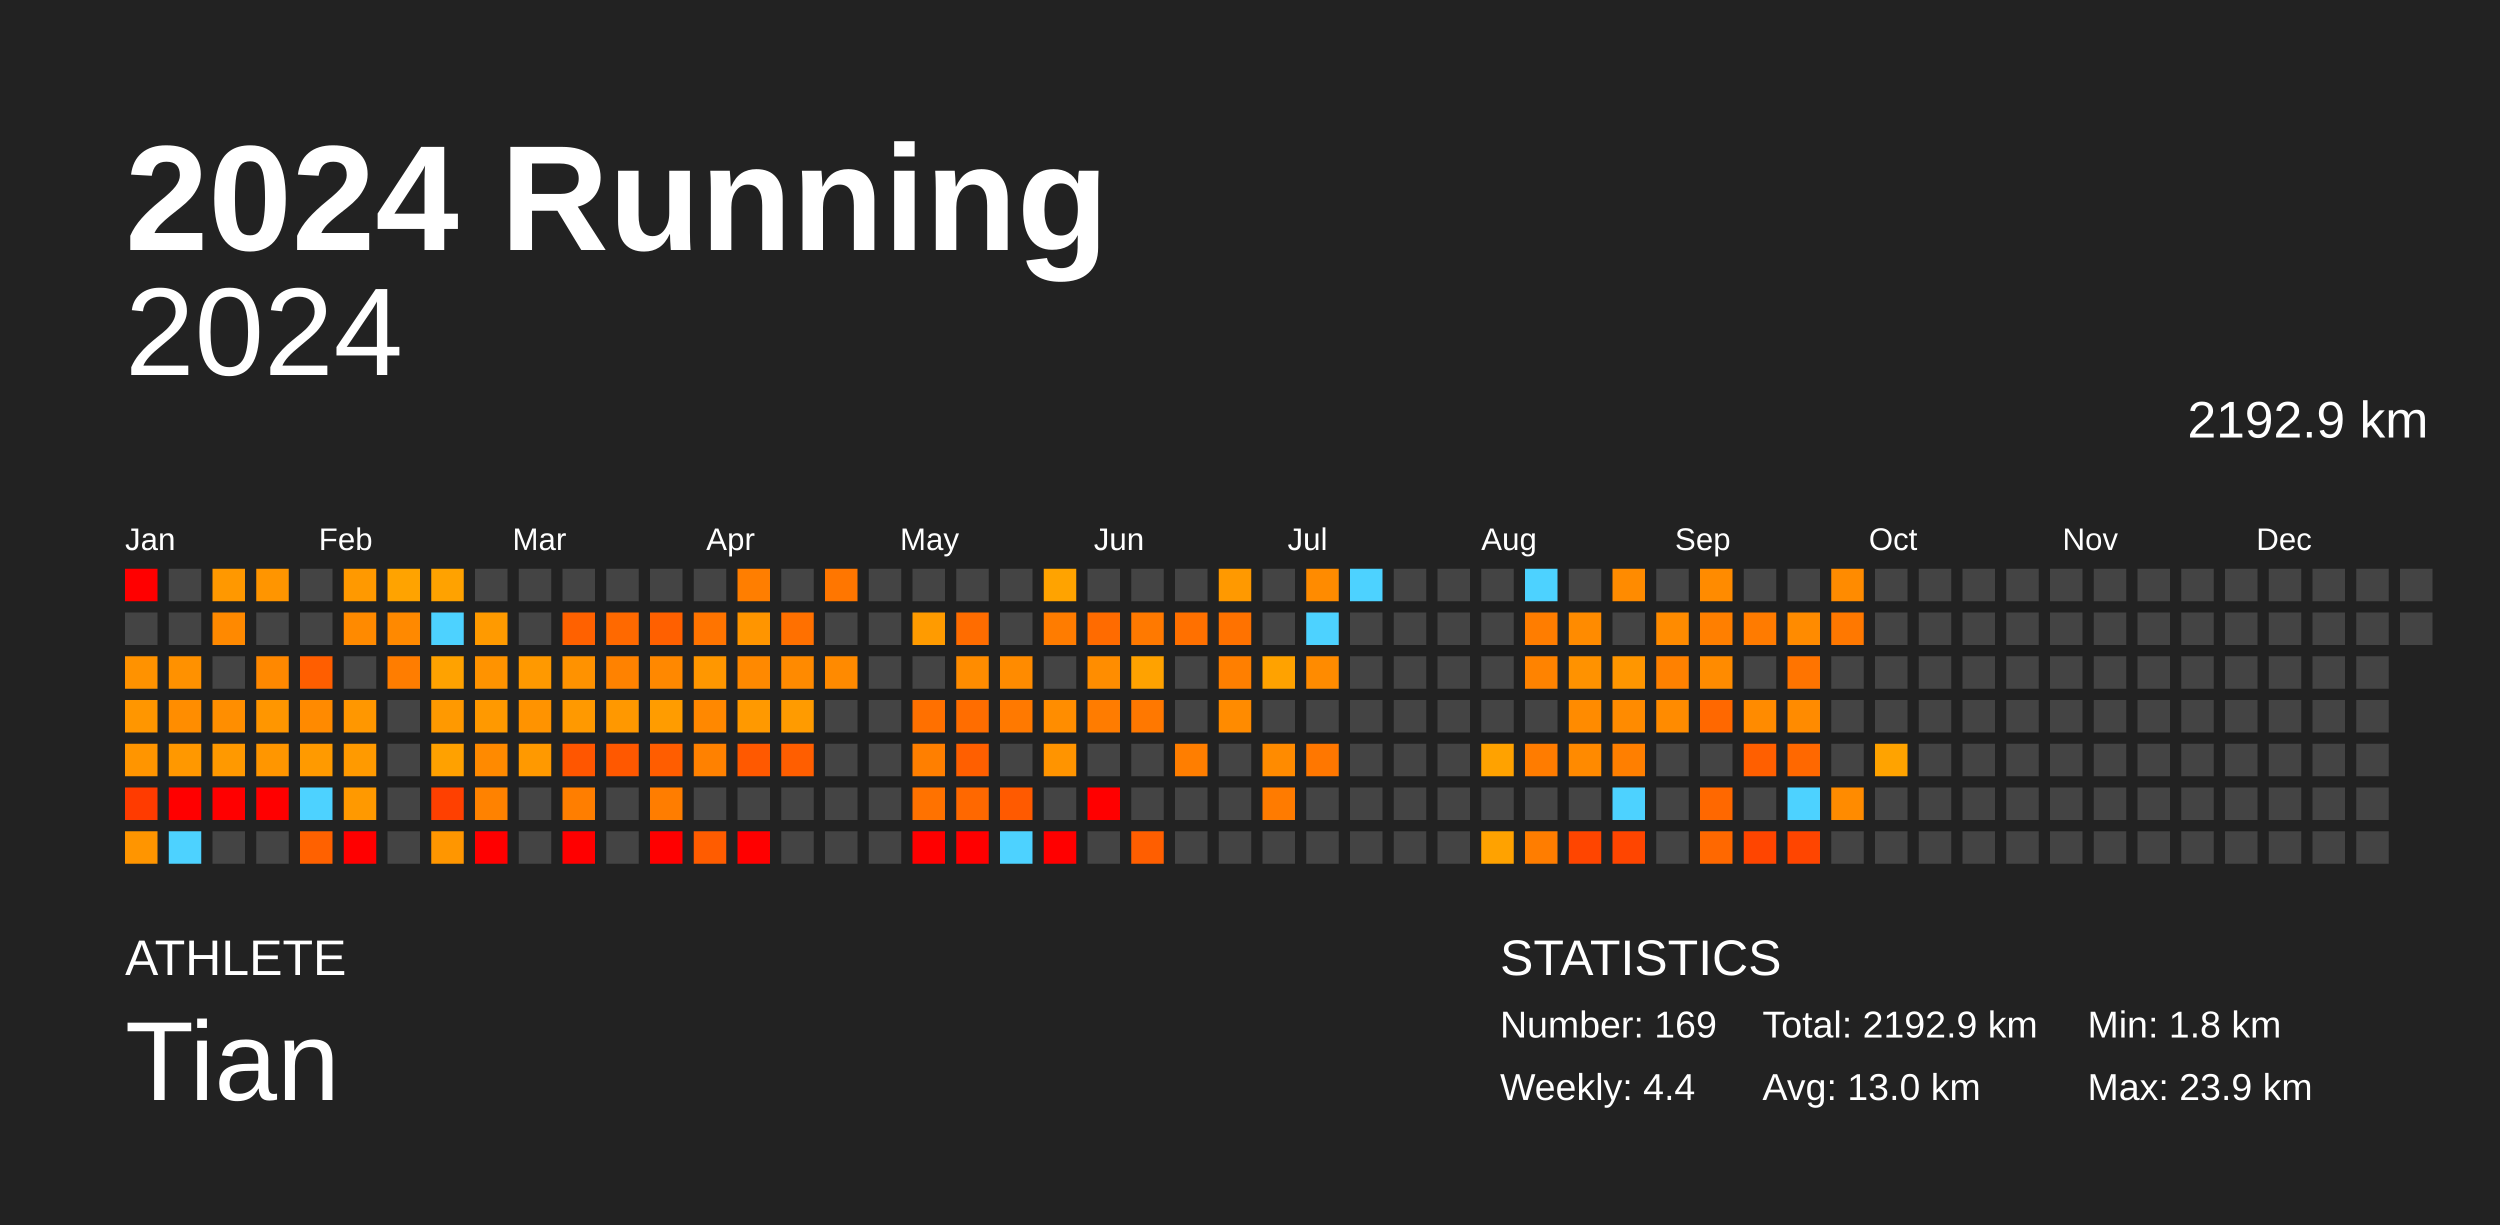
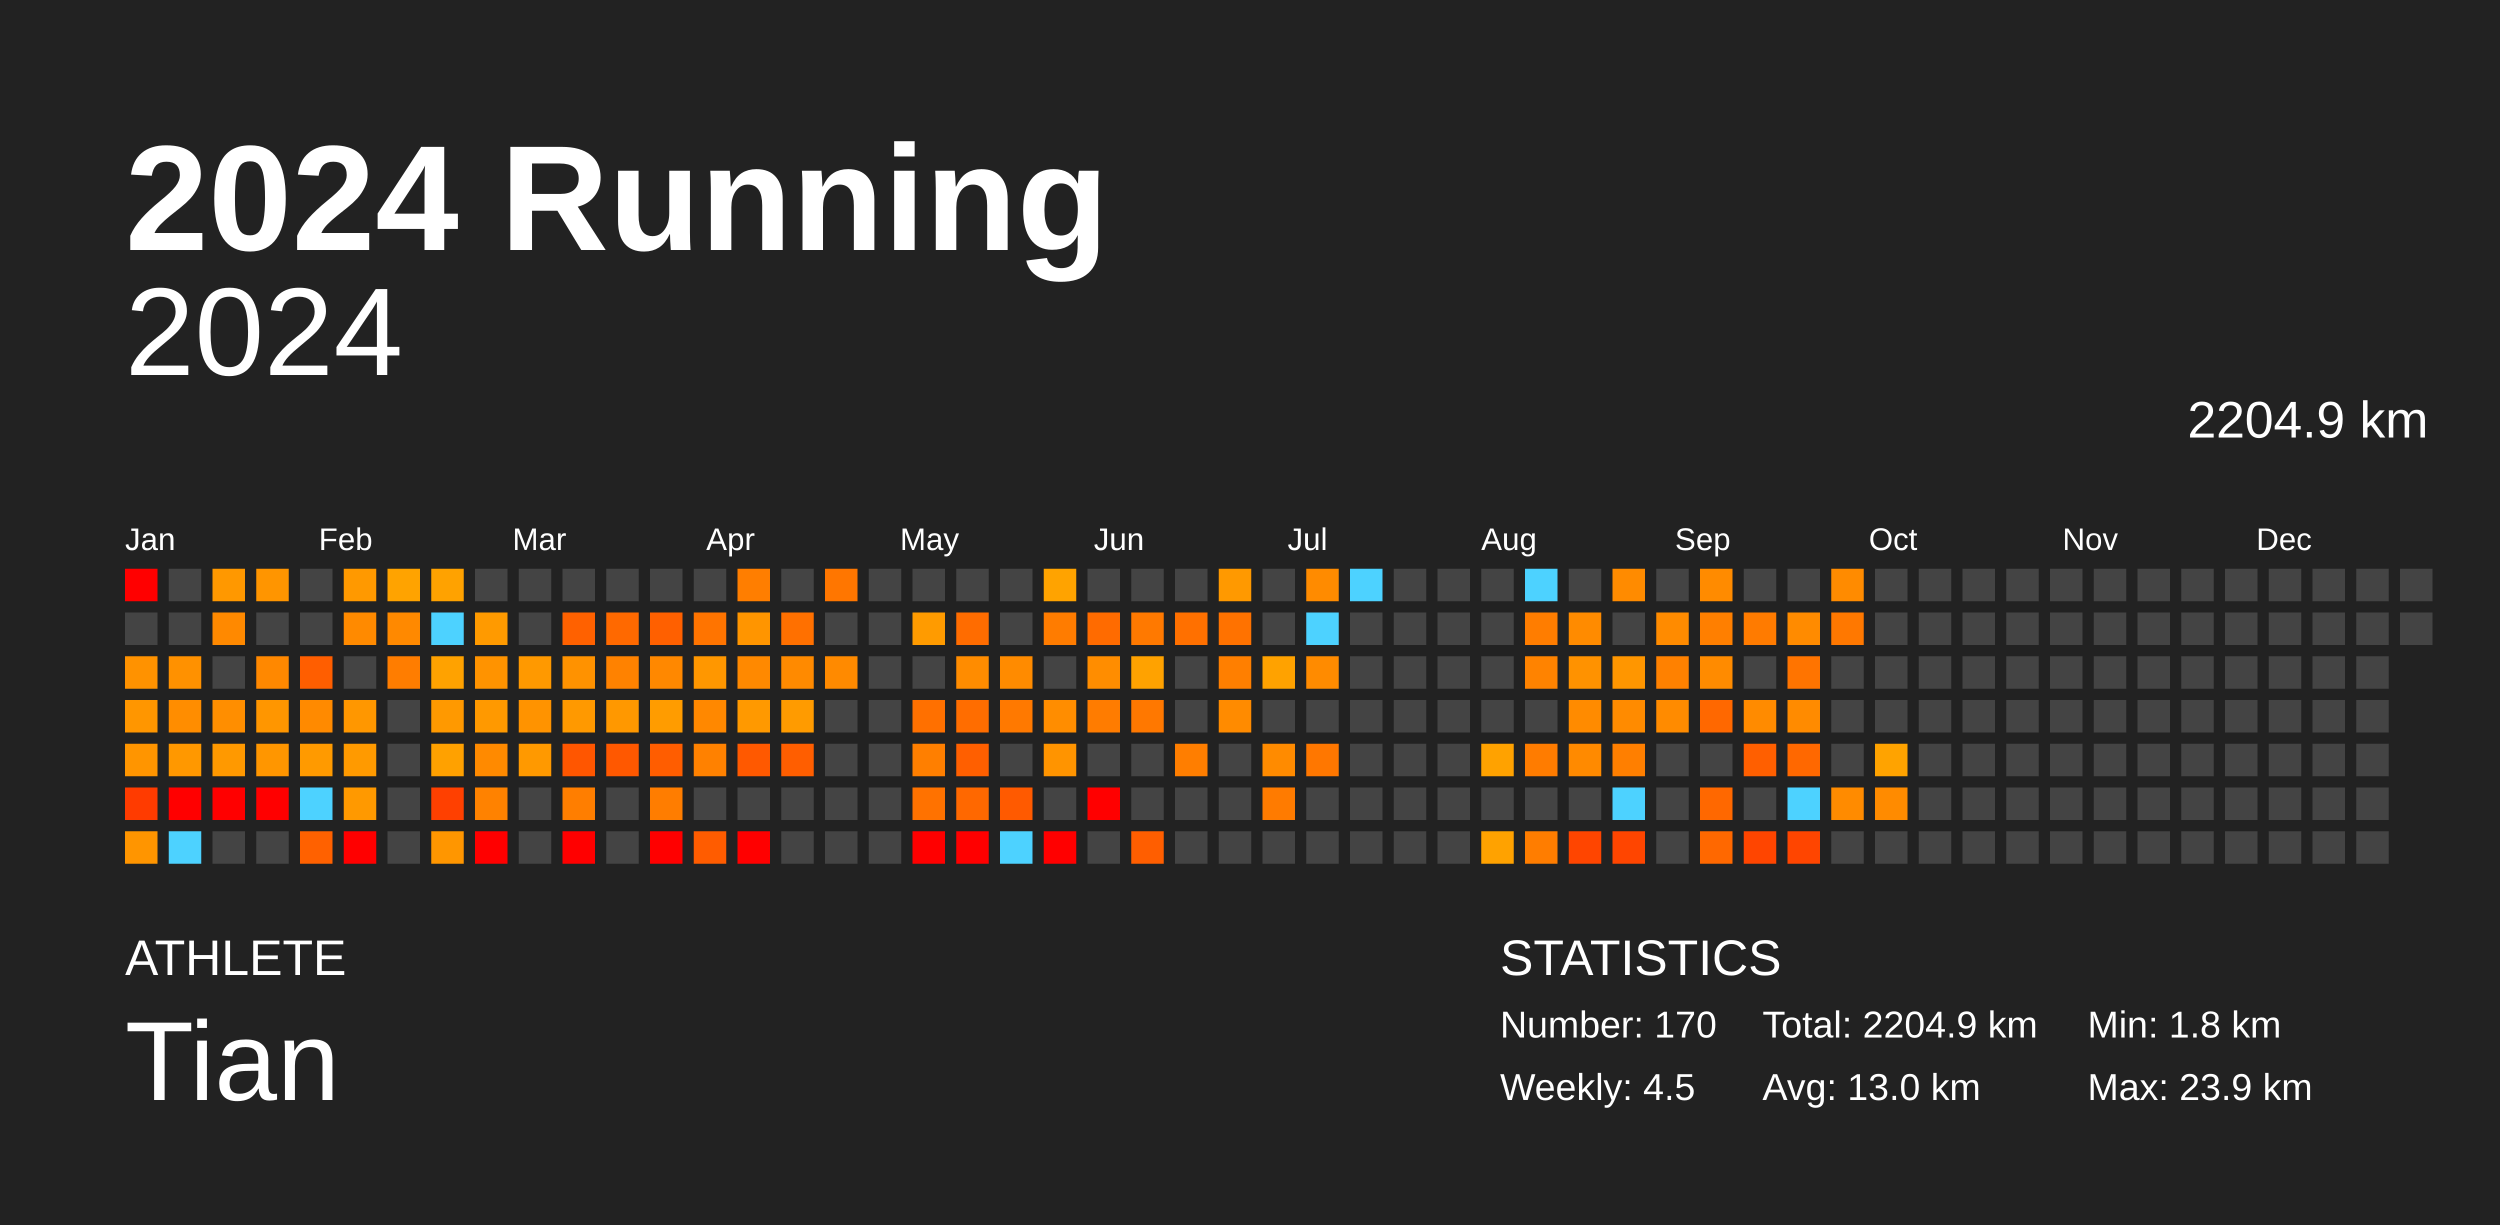
<svg xmlns="http://www.w3.org/2000/svg" baseProfile="full" height="98mm" version="1.1" viewBox="0,0,200,98" width="200mm">
  <defs />
  <rect fill="#222222" height="98" width="200" x="0" y="0" />
  <text fill="#FFFFFF" style="font-size:12px; font-family:Arial; font-weight:bold;" x="10" y="20">2024 Running</text>
  <text fill="#FFFFFF" style="font-size:4px; font-family:Arial" x="10" y="78">ATHLETE</text>
  <text fill="#FFFFFF" style="font-size:9px; font-family:Arial" x="10" y="88">Tian</text>
  <text fill="#FFFFFF" style="font-size:4px; font-family:Arial" x="120" y="78">STATISTICS</text>
-   <text fill="#FFFFFF" style="font-size:3px; font-family:Arial" x="120" y="83">Number: 169</text>
-   <text fill="#FFFFFF" style="font-size:3px; font-family:Arial" x="120" y="88">Weekly: 4.4</text>
-   <text fill="#FFFFFF" style="font-size:3px; font-family:Arial" x="141" y="83">Total: 2192.9 km</text>
+   <text fill="#FFFFFF" style="font-size:3px; font-family:Arial" x="120" y="83">Number: 170</text>
+   <text fill="#FFFFFF" style="font-size:3px; font-family:Arial" x="120" y="88">Weekly: 4.5</text>
+   <text fill="#FFFFFF" style="font-size:3px; font-family:Arial" x="141" y="83">Total: 2204.9 km</text>
  <text fill="#FFFFFF" style="font-size:3px; font-family:Arial" x="141" y="88">Avg: 13.0 km</text>
  <text fill="#FFFFFF" style="font-size:3px; font-family:Arial" x="167" y="83">Min: 1.8 km</text>
  <text fill="#FFFFFF" style="font-size:3px; font-family:Arial" x="167" y="88">Max: 23.9 km</text>
  <text alignment-baseline="hanging" fill="#FFFFFF" style="font-size:10.0px; font-family:Arial;" x="10" y="30">2024</text>
-   <text alignment-baseline="hanging" fill="#FFFFFF" style="font-size:4.125px; font-family:Arial;" x="175" y="35">2192.9 km</text>
+   <text alignment-baseline="hanging" fill="#FFFFFF" style="font-size:4.125px; font-family:Arial;" x="175" y="35">2204.9 km</text>
  <text fill="#FFFFFF" style="font-size:2.5px; font-family:Arial" x="10.0" y="44">Jan</text>
  <text fill="#FFFFFF" style="font-size:2.5px; font-family:Arial" x="25.5" y="44">Feb</text>
  <text fill="#FFFFFF" style="font-size:2.5px; font-family:Arial" x="41.0" y="44">Mar</text>
  <text fill="#FFFFFF" style="font-size:2.5px; font-family:Arial" x="56.5" y="44">Apr</text>
  <text fill="#FFFFFF" style="font-size:2.5px; font-family:Arial" x="72.0" y="44">May</text>
  <text fill="#FFFFFF" style="font-size:2.5px; font-family:Arial" x="87.5" y="44">Jun</text>
  <text fill="#FFFFFF" style="font-size:2.5px; font-family:Arial" x="103.0" y="44">Jul</text>
  <text fill="#FFFFFF" style="font-size:2.5px; font-family:Arial" x="118.5" y="44">Aug</text>
  <text fill="#FFFFFF" style="font-size:2.5px; font-family:Arial" x="134.0" y="44">Sep</text>
  <text fill="#FFFFFF" style="font-size:2.5px; font-family:Arial" x="149.5" y="44">Oct</text>
  <text fill="#FFFFFF" style="font-size:2.5px; font-family:Arial" x="165.0" y="44">Nov</text>
  <text fill="#FFFFFF" style="font-size:2.5px; font-family:Arial" x="180.5" y="44">Dec</text>
  <rect fill="red" height="2.6" width="2.6" x="10.0" y="45.5" />
  <rect fill="#444444" height="2.6" width="2.6" x="10.0" y="49.0" />
  <rect fill="#ff9200" height="2.6" width="2.6" x="10.0" y="52.5" />
  <rect fill="#ff9600" height="2.6" width="2.6" x="10.0" y="56.0" />
  <rect fill="#ff9500" height="2.6" width="2.6" x="10.0" y="59.5" />
  <rect fill="#ff3b00" height="2.6" width="2.6" x="10.0" y="63.0" />
  <rect fill="#ff9500" height="2.6" width="2.6" x="10.0" y="66.5" />
  <rect fill="#444444" height="2.6" width="2.6" x="13.5" y="45.5" />
  <rect fill="#444444" height="2.6" width="2.6" x="13.5" y="49.0" />
  <rect fill="#ff9100" height="2.6" width="2.6" x="13.5" y="52.5" />
  <rect fill="#ff8d00" height="2.6" width="2.6" x="13.5" y="56.0" />
  <rect fill="#ff9800" height="2.6" width="2.6" x="13.5" y="59.5" />
  <rect fill="red" height="2.6" width="2.6" x="13.5" y="63.0" />
  <rect fill="#4dd2ff" height="2.6" width="2.6" x="13.5" y="66.5" />
  <rect fill="#ff9800" height="2.6" width="2.6" x="17.0" y="45.5" />
  <rect fill="#ff8900" height="2.6" width="2.6" x="17.0" y="49.0" />
  <rect fill="#444444" height="2.6" width="2.6" x="17.0" y="52.5" />
  <rect fill="#ff8e00" height="2.6" width="2.6" x="17.0" y="56.0" />
  <rect fill="#ff9900" height="2.6" width="2.6" x="17.0" y="59.5" />
  <rect fill="red" height="2.6" width="2.6" x="17.0" y="63.0" />
  <rect fill="#444444" height="2.6" width="2.6" x="17.0" y="66.5" />
  <rect fill="#ff9500" height="2.6" width="2.6" x="20.5" y="45.5" />
  <rect fill="#444444" height="2.6" width="2.6" x="20.5" y="49.0" />
  <rect fill="#ff8800" height="2.6" width="2.6" x="20.5" y="52.5" />
  <rect fill="#ff9600" height="2.6" width="2.6" x="20.5" y="56.0" />
  <rect fill="#ff9600" height="2.6" width="2.6" x="20.5" y="59.5" />
  <rect fill="red" height="2.6" width="2.6" x="20.5" y="63.0" />
  <rect fill="#444444" height="2.6" width="2.6" x="20.5" y="66.5" />
  <rect fill="#444444" height="2.6" width="2.6" x="24.0" y="45.5" />
  <rect fill="#444444" height="2.6" width="2.6" x="24.0" y="49.0" />
  <rect fill="#ff5e00" height="2.6" width="2.6" x="24.0" y="52.5" />
  <rect fill="#ff8a00" height="2.6" width="2.6" x="24.0" y="56.0" />
  <rect fill="#ff9a00" height="2.6" width="2.6" x="24.0" y="59.5" />
  <rect fill="#4dd2ff" height="2.6" width="2.6" x="24.0" y="63.0" />
  <rect fill="#ff6100" height="2.6" width="2.6" x="24.0" y="66.5" />
  <rect fill="#ff9900" height="2.6" width="2.6" x="27.5" y="45.5" />
  <rect fill="#ff8a00" height="2.6" width="2.6" x="27.5" y="49.0" />
  <rect fill="#444444" height="2.6" width="2.6" x="27.5" y="52.5" />
  <rect fill="#ff9700" height="2.6" width="2.6" x="27.5" y="56.0" />
  <rect fill="#ff9a00" height="2.6" width="2.6" x="27.5" y="59.5" />
  <rect fill="#ff9900" height="2.6" width="2.6" x="27.5" y="63.0" />
  <rect fill="red" height="2.6" width="2.6" x="27.5" y="66.5" />
  <rect fill="#ffa300" height="2.6" width="2.6" x="31.0" y="45.5" />
  <rect fill="#ff8900" height="2.6" width="2.6" x="31.0" y="49.0" />
  <rect fill="#ff7d00" height="2.6" width="2.6" x="31.0" y="52.5" />
  <rect fill="#444444" height="2.6" width="2.6" x="31.0" y="56.0" />
  <rect fill="#444444" height="2.6" width="2.6" x="31.0" y="59.5" />
  <rect fill="#444444" height="2.6" width="2.6" x="31.0" y="63.0" />
  <rect fill="#444444" height="2.6" width="2.6" x="31.0" y="66.5" />
  <rect fill="#ffa200" height="2.6" width="2.6" x="34.5" y="45.5" />
  <rect fill="#4dd2ff" height="2.6" width="2.6" x="34.5" y="49.0" />
  <rect fill="#ffa200" height="2.6" width="2.6" x="34.5" y="52.5" />
  <rect fill="#ff9900" height="2.6" width="2.6" x="34.5" y="56.0" />
  <rect fill="#ffa100" height="2.6" width="2.6" x="34.5" y="59.5" />
  <rect fill="#ff4000" height="2.6" width="2.6" x="34.5" y="63.0" />
  <rect fill="#ff9600" height="2.6" width="2.6" x="34.5" y="66.5" />
  <rect fill="#444444" height="2.6" width="2.6" x="38.0" y="45.5" />
  <rect fill="#ff9a00" height="2.6" width="2.6" x="38.0" y="49.0" />
  <rect fill="#ff9300" height="2.6" width="2.6" x="38.0" y="52.5" />
  <rect fill="#ff9900" height="2.6" width="2.6" x="38.0" y="56.0" />
  <rect fill="#ff8a00" height="2.6" width="2.6" x="38.0" y="59.5" />
  <rect fill="#ff8200" height="2.6" width="2.6" x="38.0" y="63.0" />
  <rect fill="red" height="2.6" width="2.6" x="38.0" y="66.5" />
  <rect fill="#444444" height="2.6" width="2.6" x="41.5" y="45.5" />
  <rect fill="#444444" height="2.6" width="2.6" x="41.5" y="49.0" />
  <rect fill="#ff9900" height="2.6" width="2.6" x="41.5" y="52.5" />
  <rect fill="#ff9300" height="2.6" width="2.6" x="41.5" y="56.0" />
  <rect fill="#ff9900" height="2.6" width="2.6" x="41.5" y="59.5" />
  <rect fill="#444444" height="2.6" width="2.6" x="41.5" y="63.0" />
  <rect fill="#444444" height="2.6" width="2.6" x="41.5" y="66.5" />
  <rect fill="#444444" height="2.6" width="2.6" x="45.0" y="45.5" />
  <rect fill="#ff6100" height="2.6" width="2.6" x="45.0" y="49.0" />
  <rect fill="#ff9200" height="2.6" width="2.6" x="45.0" y="52.5" />
  <rect fill="#ff9900" height="2.6" width="2.6" x="45.0" y="56.0" />
  <rect fill="#ff5600" height="2.6" width="2.6" x="45.0" y="59.5" />
  <rect fill="#ff7e00" height="2.6" width="2.6" x="45.0" y="63.0" />
  <rect fill="red" height="2.6" width="2.6" x="45.0" y="66.5" />
  <rect fill="#444444" height="2.6" width="2.6" x="48.5" y="45.5" />
  <rect fill="#ff6900" height="2.6" width="2.6" x="48.5" y="49.0" />
  <rect fill="#ff8200" height="2.6" width="2.6" x="48.5" y="52.5" />
  <rect fill="#ff9800" height="2.6" width="2.6" x="48.5" y="56.0" />
  <rect fill="#ff5800" height="2.6" width="2.6" x="48.5" y="59.5" />
  <rect fill="#444444" height="2.6" width="2.6" x="48.5" y="63.0" />
  <rect fill="#444444" height="2.6" width="2.6" x="48.5" y="66.5" />
  <rect fill="#444444" height="2.6" width="2.6" x="52.0" y="45.5" />
  <rect fill="#ff6000" height="2.6" width="2.6" x="52.0" y="49.0" />
  <rect fill="#ff8800" height="2.6" width="2.6" x="52.0" y="52.5" />
  <rect fill="#ff9c00" height="2.6" width="2.6" x="52.0" y="56.0" />
  <rect fill="#ff5d00" height="2.6" width="2.6" x="52.0" y="59.5" />
  <rect fill="#ff7d00" height="2.6" width="2.6" x="52.0" y="63.0" />
  <rect fill="red" height="2.6" width="2.6" x="52.0" y="66.5" />
  <rect fill="#444444" height="2.6" width="2.6" x="55.5" y="45.5" />
  <rect fill="#ff7400" height="2.6" width="2.6" x="55.5" y="49.0" />
  <rect fill="#ff9700" height="2.6" width="2.6" x="55.5" y="52.5" />
  <rect fill="#ff8800" height="2.6" width="2.6" x="55.5" y="56.0" />
  <rect fill="#ff8100" height="2.6" width="2.6" x="55.5" y="59.5" />
  <rect fill="#444444" height="2.6" width="2.6" x="55.5" y="63.0" />
  <rect fill="#ff5c00" height="2.6" width="2.6" x="55.5" y="66.5" />
  <rect fill="#ff7e00" height="2.6" width="2.6" x="59.0" y="45.5" />
  <rect fill="#ff9500" height="2.6" width="2.6" x="59.0" y="49.0" />
  <rect fill="#ff8900" height="2.6" width="2.6" x="59.0" y="52.5" />
  <rect fill="#ff9900" height="2.6" width="2.6" x="59.0" y="56.0" />
  <rect fill="#ff5900" height="2.6" width="2.6" x="59.0" y="59.5" />
  <rect fill="#444444" height="2.6" width="2.6" x="59.0" y="63.0" />
  <rect fill="red" height="2.6" width="2.6" x="59.0" y="66.5" />
  <rect fill="#444444" height="2.6" width="2.6" x="62.5" y="45.5" />
  <rect fill="#ff7000" height="2.6" width="2.6" x="62.5" y="49.0" />
  <rect fill="#ff8a00" height="2.6" width="2.6" x="62.5" y="52.5" />
  <rect fill="#ff9b00" height="2.6" width="2.6" x="62.5" y="56.0" />
  <rect fill="#ff5e00" height="2.6" width="2.6" x="62.5" y="59.5" />
  <rect fill="#444444" height="2.6" width="2.6" x="62.5" y="63.0" />
  <rect fill="#444444" height="2.6" width="2.6" x="62.5" y="66.5" />
  <rect fill="#ff7600" height="2.6" width="2.6" x="66.0" y="45.5" />
  <rect fill="#444444" height="2.6" width="2.6" x="66.0" y="49.0" />
  <rect fill="#ff8a00" height="2.6" width="2.6" x="66.0" y="52.5" />
  <rect fill="#444444" height="2.6" width="2.6" x="66.0" y="56.0" />
  <rect fill="#444444" height="2.6" width="2.6" x="66.0" y="59.5" />
  <rect fill="#444444" height="2.6" width="2.6" x="66.0" y="63.0" />
  <rect fill="#444444" height="2.6" width="2.6" x="66.0" y="66.5" />
  <rect fill="#444444" height="2.6" width="2.6" x="69.5" y="45.5" />
  <rect fill="#444444" height="2.6" width="2.6" x="69.5" y="49.0" />
  <rect fill="#444444" height="2.6" width="2.6" x="69.5" y="52.5" />
  <rect fill="#444444" height="2.6" width="2.6" x="69.5" y="56.0" />
  <rect fill="#444444" height="2.6" width="2.6" x="69.5" y="59.5" />
  <rect fill="#444444" height="2.6" width="2.6" x="69.5" y="63.0" />
  <rect fill="#444444" height="2.6" width="2.6" x="69.5" y="66.5" />
  <rect fill="#444444" height="2.6" width="2.6" x="73.0" y="45.5" />
  <rect fill="#ff9b00" height="2.6" width="2.6" x="73.0" y="49.0" />
  <rect fill="#444444" height="2.6" width="2.6" x="73.0" y="52.5" />
  <rect fill="#ff7000" height="2.6" width="2.6" x="73.0" y="56.0" />
  <rect fill="#ff7f00" height="2.6" width="2.6" x="73.0" y="59.5" />
  <rect fill="#ff7200" height="2.6" width="2.6" x="73.0" y="63.0" />
  <rect fill="red" height="2.6" width="2.6" x="73.0" y="66.5" />
  <rect fill="#444444" height="2.6" width="2.6" x="76.5" y="45.5" />
  <rect fill="#ff6c00" height="2.6" width="2.6" x="76.5" y="49.0" />
  <rect fill="#ff8c00" height="2.6" width="2.6" x="76.5" y="52.5" />
  <rect fill="#ff6d00" height="2.6" width="2.6" x="76.5" y="56.0" />
  <rect fill="#ff5f00" height="2.6" width="2.6" x="76.5" y="59.5" />
  <rect fill="#ff6800" height="2.6" width="2.6" x="76.5" y="63.0" />
  <rect fill="red" height="2.6" width="2.6" x="76.5" y="66.5" />
  <rect fill="#444444" height="2.6" width="2.6" x="80.0" y="45.5" />
  <rect fill="#444444" height="2.6" width="2.6" x="80.0" y="49.0" />
  <rect fill="#ff8b00" height="2.6" width="2.6" x="80.0" y="52.5" />
  <rect fill="#ff7900" height="2.6" width="2.6" x="80.0" y="56.0" />
  <rect fill="#444444" height="2.6" width="2.6" x="80.0" y="59.5" />
  <rect fill="#ff5a00" height="2.6" width="2.6" x="80.0" y="63.0" />
  <rect fill="#4dd2ff" height="2.6" width="2.6" x="80.0" y="66.5" />
  <rect fill="#ffa300" height="2.6" width="2.6" x="83.5" y="45.5" />
  <rect fill="#ff7c00" height="2.6" width="2.6" x="83.5" y="49.0" />
  <rect fill="#444444" height="2.6" width="2.6" x="83.5" y="52.5" />
  <rect fill="#ff8d00" height="2.6" width="2.6" x="83.5" y="56.0" />
  <rect fill="#ff9400" height="2.6" width="2.6" x="83.5" y="59.5" />
  <rect fill="#444444" height="2.6" width="2.6" x="83.5" y="63.0" />
  <rect fill="red" height="2.6" width="2.6" x="83.5" y="66.5" />
  <rect fill="#444444" height="2.6" width="2.6" x="87.0" y="45.5" />
  <rect fill="#ff6b00" height="2.6" width="2.6" x="87.0" y="49.0" />
  <rect fill="#ff8d00" height="2.6" width="2.6" x="87.0" y="52.5" />
  <rect fill="#ff7c00" height="2.6" width="2.6" x="87.0" y="56.0" />
  <rect fill="#444444" height="2.6" width="2.6" x="87.0" y="59.5" />
  <rect fill="red" height="2.6" width="2.6" x="87.0" y="63.0" />
  <rect fill="#444444" height="2.6" width="2.6" x="87.0" y="66.5" />
  <rect fill="#444444" height="2.6" width="2.6" x="90.5" y="45.5" />
  <rect fill="#ff7900" height="2.6" width="2.6" x="90.5" y="49.0" />
  <rect fill="#ffa200" height="2.6" width="2.6" x="90.5" y="52.5" />
  <rect fill="#ff7800" height="2.6" width="2.6" x="90.5" y="56.0" />
  <rect fill="#444444" height="2.6" width="2.6" x="90.5" y="59.5" />
  <rect fill="#444444" height="2.6" width="2.6" x="90.5" y="63.0" />
  <rect fill="#ff5e00" height="2.6" width="2.6" x="90.5" y="66.5" />
  <rect fill="#444444" height="2.6" width="2.6" x="94.0" y="45.5" />
  <rect fill="#ff7000" height="2.6" width="2.6" x="94.0" y="49.0" />
  <rect fill="#444444" height="2.6" width="2.6" x="94.0" y="52.5" />
  <rect fill="#444444" height="2.6" width="2.6" x="94.0" y="56.0" />
  <rect fill="#ff7e00" height="2.6" width="2.6" x="94.0" y="59.5" />
  <rect fill="#444444" height="2.6" width="2.6" x="94.0" y="63.0" />
  <rect fill="#444444" height="2.6" width="2.6" x="94.0" y="66.5" />
  <rect fill="#ff9900" height="2.6" width="2.6" x="97.5" y="45.5" />
  <rect fill="#ff7200" height="2.6" width="2.6" x="97.5" y="49.0" />
  <rect fill="#ff7f00" height="2.6" width="2.6" x="97.5" y="52.5" />
  <rect fill="#ff8b00" height="2.6" width="2.6" x="97.5" y="56.0" />
  <rect fill="#444444" height="2.6" width="2.6" x="97.5" y="59.5" />
  <rect fill="#444444" height="2.6" width="2.6" x="97.5" y="63.0" />
  <rect fill="#444444" height="2.6" width="2.6" x="97.5" y="66.5" />
  <rect fill="#444444" height="2.6" width="2.6" x="101.0" y="45.5" />
  <rect fill="#444444" height="2.6" width="2.6" x="101.0" y="49.0" />
  <rect fill="#ffa200" height="2.6" width="2.6" x="101.0" y="52.5" />
  <rect fill="#444444" height="2.6" width="2.6" x="101.0" y="56.0" />
  <rect fill="#ff8b00" height="2.6" width="2.6" x="101.0" y="59.5" />
  <rect fill="#ff7b00" height="2.6" width="2.6" x="101.0" y="63.0" />
  <rect fill="#444444" height="2.6" width="2.6" x="101.0" y="66.5" />
  <rect fill="#ff8b00" height="2.6" width="2.6" x="104.5" y="45.5" />
  <rect fill="#4dd2ff" height="2.6" width="2.6" x="104.5" y="49.0" />
  <rect fill="#ff8b00" height="2.6" width="2.6" x="104.5" y="52.5" />
  <rect fill="#444444" height="2.6" width="2.6" x="104.5" y="56.0" />
  <rect fill="#ff7700" height="2.6" width="2.6" x="104.5" y="59.5" />
  <rect fill="#444444" height="2.6" width="2.6" x="104.5" y="63.0" />
  <rect fill="#444444" height="2.6" width="2.6" x="104.5" y="66.5" />
  <rect fill="#4dd2ff" height="2.6" width="2.6" x="108.0" y="45.5" />
  <rect fill="#444444" height="2.6" width="2.6" x="108.0" y="49.0" />
  <rect fill="#444444" height="2.6" width="2.6" x="108.0" y="52.5" />
  <rect fill="#444444" height="2.6" width="2.6" x="108.0" y="56.0" />
  <rect fill="#444444" height="2.6" width="2.6" x="108.0" y="59.5" />
  <rect fill="#444444" height="2.6" width="2.6" x="108.0" y="63.0" />
  <rect fill="#444444" height="2.6" width="2.6" x="108.0" y="66.5" />
  <rect fill="#444444" height="2.6" width="2.6" x="111.5" y="45.5" />
  <rect fill="#444444" height="2.6" width="2.6" x="111.5" y="49.0" />
  <rect fill="#444444" height="2.6" width="2.6" x="111.5" y="52.5" />
  <rect fill="#444444" height="2.6" width="2.6" x="111.5" y="56.0" />
  <rect fill="#444444" height="2.6" width="2.6" x="111.5" y="59.5" />
  <rect fill="#444444" height="2.6" width="2.6" x="111.5" y="63.0" />
  <rect fill="#444444" height="2.6" width="2.6" x="111.5" y="66.5" />
  <rect fill="#444444" height="2.6" width="2.6" x="115.0" y="45.5" />
  <rect fill="#444444" height="2.6" width="2.6" x="115.0" y="49.0" />
  <rect fill="#444444" height="2.6" width="2.6" x="115.0" y="52.5" />
  <rect fill="#444444" height="2.6" width="2.6" x="115.0" y="56.0" />
  <rect fill="#444444" height="2.6" width="2.6" x="115.0" y="59.5" />
  <rect fill="#444444" height="2.6" width="2.6" x="115.0" y="63.0" />
  <rect fill="#444444" height="2.6" width="2.6" x="115.0" y="66.5" />
  <rect fill="#444444" height="2.6" width="2.6" x="118.5" y="45.5" />
  <rect fill="#444444" height="2.6" width="2.6" x="118.5" y="49.0" />
  <rect fill="#444444" height="2.6" width="2.6" x="118.5" y="52.5" />
  <rect fill="#444444" height="2.6" width="2.6" x="118.5" y="56.0" />
  <rect fill="#ffa200" height="2.6" width="2.6" x="118.5" y="59.5" />
  <rect fill="#444444" height="2.6" width="2.6" x="118.5" y="63.0" />
  <rect fill="#ffa200" height="2.6" width="2.6" x="118.5" y="66.5" />
  <rect fill="#4dd2ff" height="2.6" width="2.6" x="122.0" y="45.5" />
  <rect fill="#ff7d00" height="2.6" width="2.6" x="122.0" y="49.0" />
  <rect fill="#ff8300" height="2.6" width="2.6" x="122.0" y="52.5" />
  <rect fill="#444444" height="2.6" width="2.6" x="122.0" y="56.0" />
  <rect fill="#ff7c00" height="2.6" width="2.6" x="122.0" y="59.5" />
  <rect fill="#444444" height="2.6" width="2.6" x="122.0" y="63.0" />
  <rect fill="#ff7d00" height="2.6" width="2.6" x="122.0" y="66.5" />
  <rect fill="#444444" height="2.6" width="2.6" x="125.5" y="45.5" />
  <rect fill="#ff8b00" height="2.6" width="2.6" x="125.5" y="49.0" />
  <rect fill="#ff9200" height="2.6" width="2.6" x="125.5" y="52.5" />
  <rect fill="#ff8b00" height="2.6" width="2.6" x="125.5" y="56.0" />
  <rect fill="#ff8a00" height="2.6" width="2.6" x="125.5" y="59.5" />
  <rect fill="#444444" height="2.6" width="2.6" x="125.5" y="63.0" />
  <rect fill="#ff4500" height="2.6" width="2.6" x="125.5" y="66.5" />
  <rect fill="#ff8b00" height="2.6" width="2.6" x="129.0" y="45.5" />
  <rect fill="#444444" height="2.6" width="2.6" x="129.0" y="49.0" />
  <rect fill="#ff9600" height="2.6" width="2.6" x="129.0" y="52.5" />
  <rect fill="#ff8b00" height="2.6" width="2.6" x="129.0" y="56.0" />
  <rect fill="#ff7f00" height="2.6" width="2.6" x="129.0" y="59.5" />
  <rect fill="#4dd2ff" height="2.6" width="2.6" x="129.0" y="63.0" />
  <rect fill="#ff4500" height="2.6" width="2.6" x="129.0" y="66.5" />
  <rect fill="#444444" height="2.6" width="2.6" x="132.5" y="45.5" />
  <rect fill="#ff8b00" height="2.6" width="2.6" x="132.5" y="49.0" />
  <rect fill="#ff8100" height="2.6" width="2.6" x="132.5" y="52.5" />
  <rect fill="#ff8b00" height="2.6" width="2.6" x="132.5" y="56.0" />
  <rect fill="#444444" height="2.6" width="2.6" x="132.5" y="59.5" />
  <rect fill="#444444" height="2.6" width="2.6" x="132.5" y="63.0" />
  <rect fill="#444444" height="2.6" width="2.6" x="132.5" y="66.5" />
  <rect fill="#ff8b00" height="2.6" width="2.6" x="136.0" y="45.5" />
  <rect fill="#ff7f00" height="2.6" width="2.6" x="136.0" y="49.0" />
  <rect fill="#ff8b00" height="2.6" width="2.6" x="136.0" y="52.5" />
  <rect fill="#ff6800" height="2.6" width="2.6" x="136.0" y="56.0" />
  <rect fill="#444444" height="2.6" width="2.6" x="136.0" y="59.5" />
  <rect fill="#ff6800" height="2.6" width="2.6" x="136.0" y="63.0" />
  <rect fill="#ff6800" height="2.6" width="2.6" x="136.0" y="66.5" />
  <rect fill="#444444" height="2.6" width="2.6" x="139.5" y="45.5" />
  <rect fill="#ff7b00" height="2.6" width="2.6" x="139.5" y="49.0" />
  <rect fill="#444444" height="2.6" width="2.6" x="139.5" y="52.5" />
  <rect fill="#ff8b00" height="2.6" width="2.6" x="139.5" y="56.0" />
  <rect fill="#ff5f00" height="2.6" width="2.6" x="139.5" y="59.5" />
  <rect fill="#444444" height="2.6" width="2.6" x="139.5" y="63.0" />
  <rect fill="#ff4500" height="2.6" width="2.6" x="139.5" y="66.5" />
  <rect fill="#444444" height="2.6" width="2.6" x="143.0" y="45.5" />
  <rect fill="#ff8b00" height="2.6" width="2.6" x="143.0" y="49.0" />
  <rect fill="#ff7400" height="2.6" width="2.6" x="143.0" y="52.5" />
  <rect fill="#ff8b00" height="2.6" width="2.6" x="143.0" y="56.0" />
  <rect fill="#ff6800" height="2.6" width="2.6" x="143.0" y="59.5" />
  <rect fill="#4dd2ff" height="2.6" width="2.6" x="143.0" y="63.0" />
  <rect fill="#ff4500" height="2.6" width="2.6" x="143.0" y="66.5" />
  <rect fill="#ff8b00" height="2.6" width="2.6" x="146.5" y="45.5" />
  <rect fill="#ff7800" height="2.6" width="2.6" x="146.5" y="49.0" />
  <rect fill="#444444" height="2.6" width="2.6" x="146.5" y="52.5" />
  <rect fill="#444444" height="2.6" width="2.6" x="146.5" y="56.0" />
  <rect fill="#444444" height="2.6" width="2.6" x="146.5" y="59.5" />
  <rect fill="#ff8b00" height="2.6" width="2.6" x="146.5" y="63.0" />
  <rect fill="#444444" height="2.6" width="2.6" x="146.5" y="66.5" />
  <rect fill="#444444" height="2.6" width="2.6" x="150.0" y="45.5" />
  <rect fill="#444444" height="2.6" width="2.6" x="150.0" y="49.0" />
  <rect fill="#444444" height="2.6" width="2.6" x="150.0" y="52.5" />
  <rect fill="#444444" height="2.6" width="2.6" x="150.0" y="56.0" />
  <rect fill="#ffa300" height="2.6" width="2.6" x="150.0" y="59.5" />
-   <rect fill="#444444" height="2.6" width="2.6" x="150.0" y="63.0" />
+   <rect fill="#ff8b00" height="2.6" width="2.6" x="150.0" y="63.0" />
  <rect fill="#444444" height="2.6" width="2.6" x="150.0" y="66.5" />
  <rect fill="#444444" height="2.6" width="2.6" x="153.5" y="45.5" />
  <rect fill="#444444" height="2.6" width="2.6" x="153.5" y="49.0" />
  <rect fill="#444444" height="2.6" width="2.6" x="153.5" y="52.5" />
  <rect fill="#444444" height="2.6" width="2.6" x="153.5" y="56.0" />
  <rect fill="#444444" height="2.6" width="2.6" x="153.5" y="59.5" />
  <rect fill="#444444" height="2.6" width="2.6" x="153.5" y="63.0" />
  <rect fill="#444444" height="2.6" width="2.6" x="153.5" y="66.5" />
  <rect fill="#444444" height="2.6" width="2.6" x="157.0" y="45.5" />
  <rect fill="#444444" height="2.6" width="2.6" x="157.0" y="49.0" />
  <rect fill="#444444" height="2.6" width="2.6" x="157.0" y="52.5" />
  <rect fill="#444444" height="2.6" width="2.6" x="157.0" y="56.0" />
  <rect fill="#444444" height="2.6" width="2.6" x="157.0" y="59.5" />
  <rect fill="#444444" height="2.6" width="2.6" x="157.0" y="63.0" />
  <rect fill="#444444" height="2.6" width="2.6" x="157.0" y="66.5" />
  <rect fill="#444444" height="2.6" width="2.6" x="160.5" y="45.5" />
  <rect fill="#444444" height="2.6" width="2.6" x="160.5" y="49.0" />
  <rect fill="#444444" height="2.6" width="2.6" x="160.5" y="52.5" />
  <rect fill="#444444" height="2.6" width="2.6" x="160.5" y="56.0" />
  <rect fill="#444444" height="2.6" width="2.6" x="160.5" y="59.5" />
  <rect fill="#444444" height="2.6" width="2.6" x="160.5" y="63.0" />
  <rect fill="#444444" height="2.6" width="2.6" x="160.5" y="66.5" />
  <rect fill="#444444" height="2.6" width="2.6" x="164.0" y="45.5" />
  <rect fill="#444444" height="2.6" width="2.6" x="164.0" y="49.0" />
  <rect fill="#444444" height="2.6" width="2.6" x="164.0" y="52.5" />
  <rect fill="#444444" height="2.6" width="2.6" x="164.0" y="56.0" />
  <rect fill="#444444" height="2.6" width="2.6" x="164.0" y="59.5" />
  <rect fill="#444444" height="2.6" width="2.6" x="164.0" y="63.0" />
  <rect fill="#444444" height="2.6" width="2.6" x="164.0" y="66.5" />
  <rect fill="#444444" height="2.6" width="2.6" x="167.5" y="45.5" />
  <rect fill="#444444" height="2.6" width="2.6" x="167.5" y="49.0" />
  <rect fill="#444444" height="2.6" width="2.6" x="167.5" y="52.5" />
  <rect fill="#444444" height="2.6" width="2.6" x="167.5" y="56.0" />
  <rect fill="#444444" height="2.6" width="2.6" x="167.5" y="59.5" />
  <rect fill="#444444" height="2.6" width="2.6" x="167.5" y="63.0" />
  <rect fill="#444444" height="2.6" width="2.6" x="167.5" y="66.5" />
  <rect fill="#444444" height="2.6" width="2.6" x="171.0" y="45.5" />
  <rect fill="#444444" height="2.6" width="2.6" x="171.0" y="49.0" />
  <rect fill="#444444" height="2.6" width="2.6" x="171.0" y="52.5" />
  <rect fill="#444444" height="2.6" width="2.6" x="171.0" y="56.0" />
  <rect fill="#444444" height="2.6" width="2.6" x="171.0" y="59.5" />
  <rect fill="#444444" height="2.6" width="2.6" x="171.0" y="63.0" />
  <rect fill="#444444" height="2.6" width="2.6" x="171.0" y="66.5" />
  <rect fill="#444444" height="2.6" width="2.6" x="174.5" y="45.5" />
  <rect fill="#444444" height="2.6" width="2.6" x="174.5" y="49.0" />
  <rect fill="#444444" height="2.6" width="2.6" x="174.5" y="52.5" />
  <rect fill="#444444" height="2.6" width="2.6" x="174.5" y="56.0" />
  <rect fill="#444444" height="2.6" width="2.6" x="174.5" y="59.5" />
  <rect fill="#444444" height="2.6" width="2.6" x="174.5" y="63.0" />
  <rect fill="#444444" height="2.6" width="2.6" x="174.5" y="66.5" />
  <rect fill="#444444" height="2.6" width="2.6" x="178.0" y="45.5" />
  <rect fill="#444444" height="2.6" width="2.6" x="178.0" y="49.0" />
  <rect fill="#444444" height="2.6" width="2.6" x="178.0" y="52.5" />
  <rect fill="#444444" height="2.6" width="2.6" x="178.0" y="56.0" />
  <rect fill="#444444" height="2.6" width="2.6" x="178.0" y="59.5" />
  <rect fill="#444444" height="2.6" width="2.6" x="178.0" y="63.0" />
  <rect fill="#444444" height="2.6" width="2.6" x="178.0" y="66.5" />
  <rect fill="#444444" height="2.6" width="2.6" x="181.5" y="45.5" />
  <rect fill="#444444" height="2.6" width="2.6" x="181.5" y="49.0" />
  <rect fill="#444444" height="2.6" width="2.6" x="181.5" y="52.5" />
  <rect fill="#444444" height="2.6" width="2.6" x="181.5" y="56.0" />
  <rect fill="#444444" height="2.6" width="2.6" x="181.5" y="59.5" />
  <rect fill="#444444" height="2.6" width="2.6" x="181.5" y="63.0" />
  <rect fill="#444444" height="2.6" width="2.6" x="181.5" y="66.5" />
  <rect fill="#444444" height="2.6" width="2.6" x="185.0" y="45.5" />
  <rect fill="#444444" height="2.6" width="2.6" x="185.0" y="49.0" />
  <rect fill="#444444" height="2.6" width="2.6" x="185.0" y="52.5" />
  <rect fill="#444444" height="2.6" width="2.6" x="185.0" y="56.0" />
  <rect fill="#444444" height="2.6" width="2.6" x="185.0" y="59.5" />
  <rect fill="#444444" height="2.6" width="2.6" x="185.0" y="63.0" />
  <rect fill="#444444" height="2.6" width="2.6" x="185.0" y="66.5" />
  <rect fill="#444444" height="2.6" width="2.6" x="188.5" y="45.5" />
  <rect fill="#444444" height="2.6" width="2.6" x="188.5" y="49.0" />
  <rect fill="#444444" height="2.6" width="2.6" x="188.5" y="52.5" />
  <rect fill="#444444" height="2.6" width="2.6" x="188.5" y="56.0" />
  <rect fill="#444444" height="2.6" width="2.6" x="188.5" y="59.5" />
  <rect fill="#444444" height="2.6" width="2.6" x="188.5" y="63.0" />
  <rect fill="#444444" height="2.6" width="2.6" x="188.5" y="66.5" />
  <rect fill="#444444" height="2.6" width="2.6" x="192.0" y="45.5" />
  <rect fill="#444444" height="2.6" width="2.6" x="192.0" y="49.0" />
</svg>
